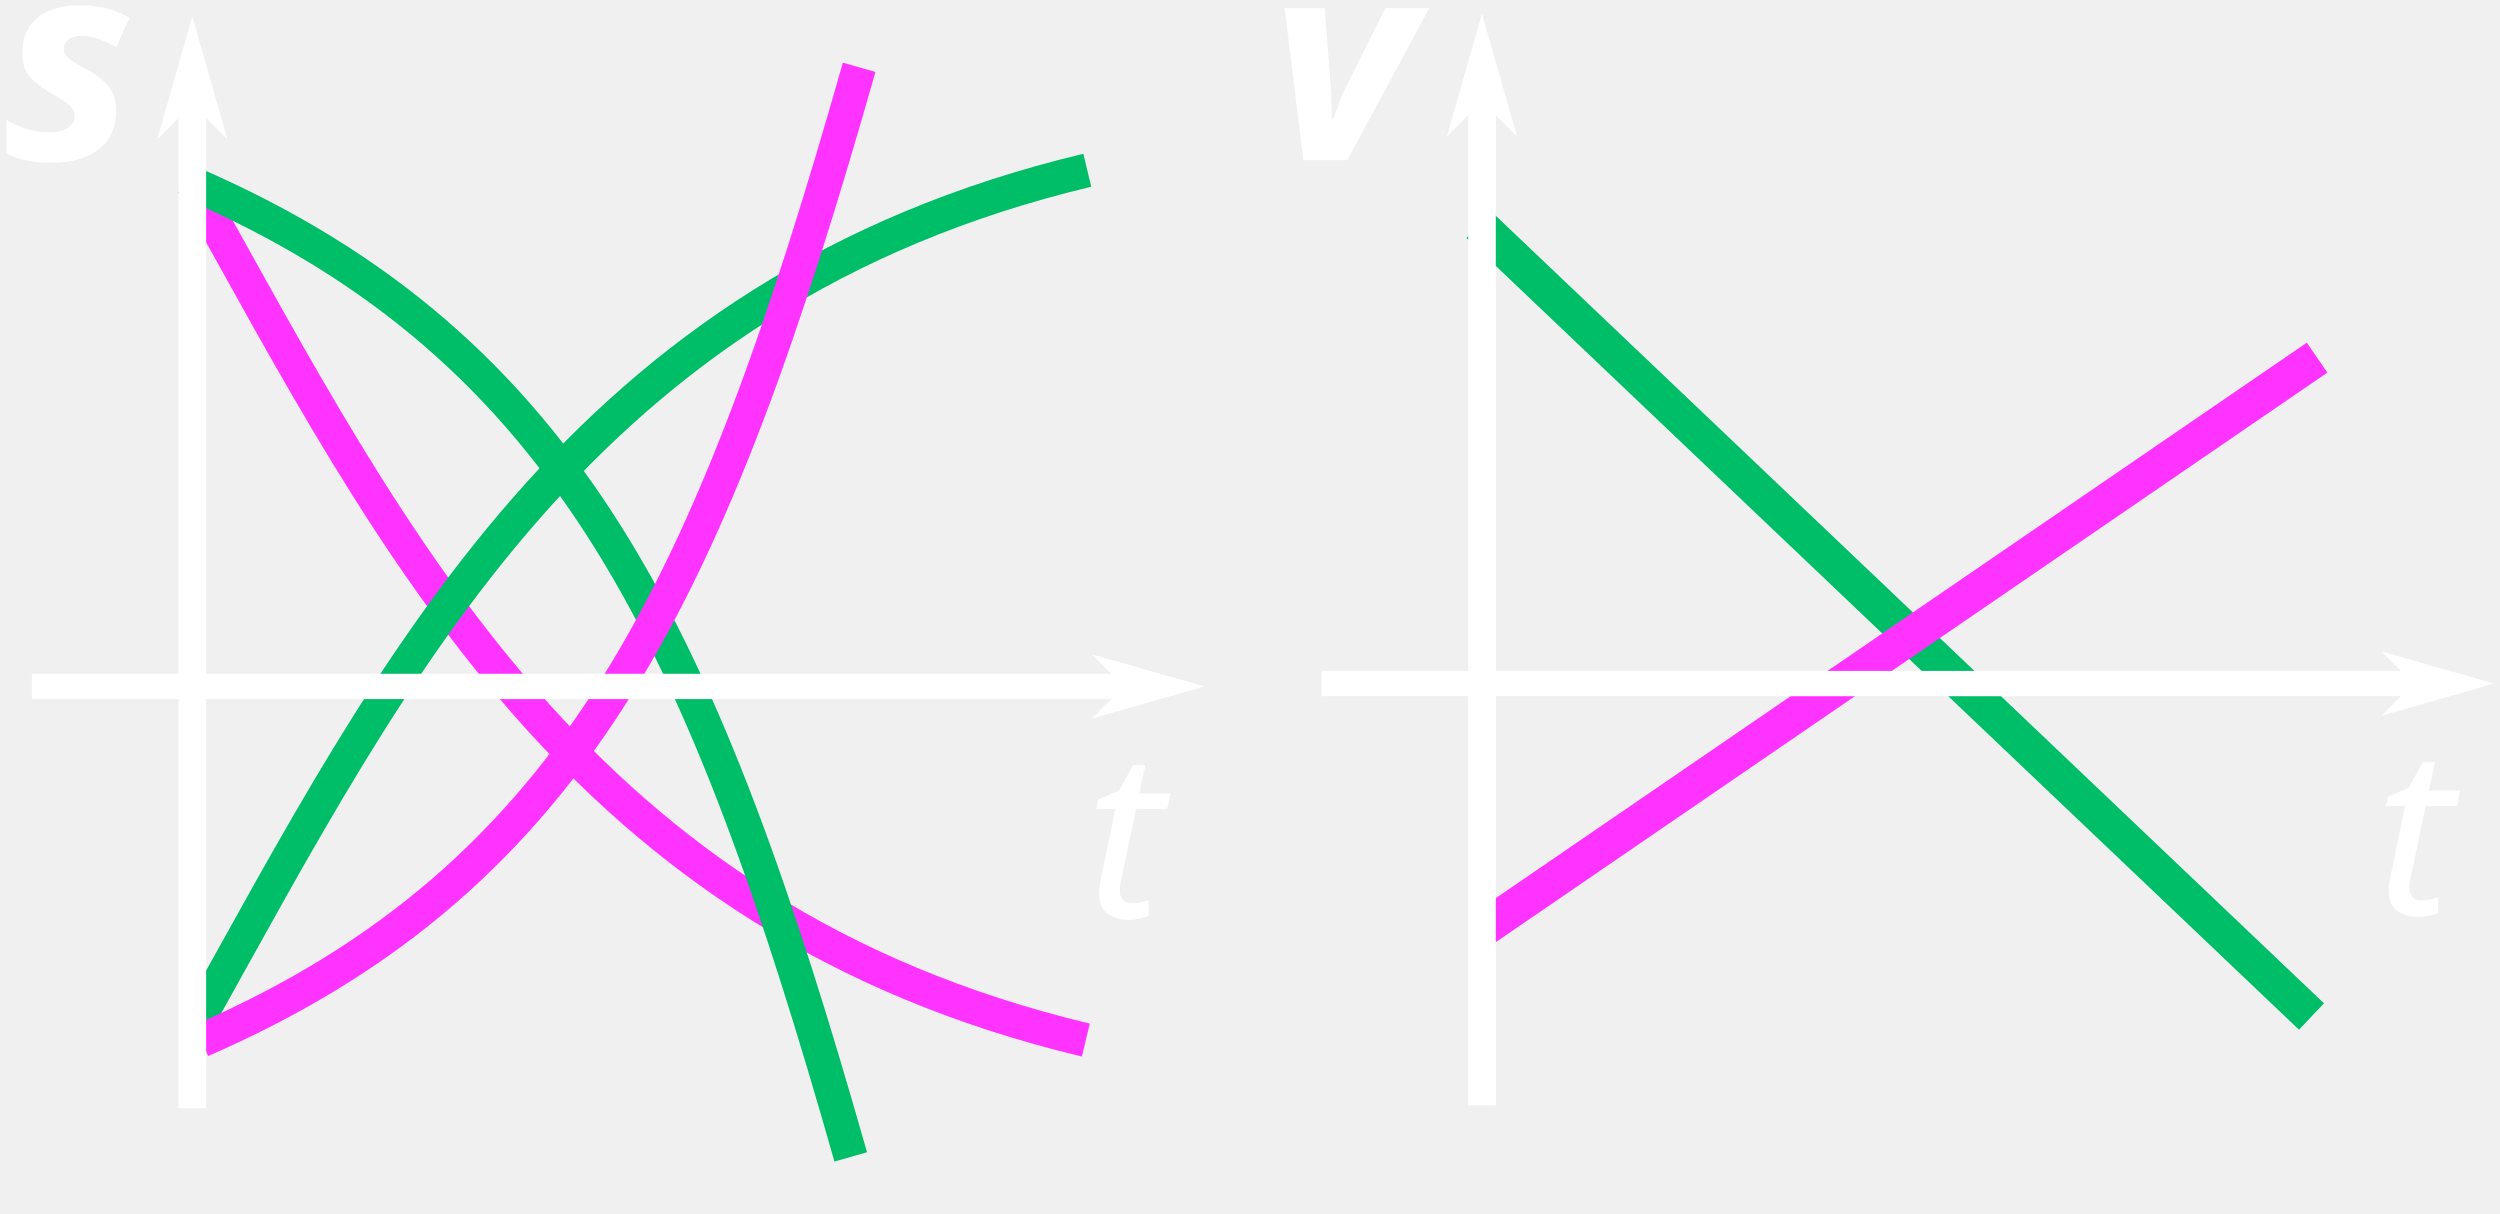
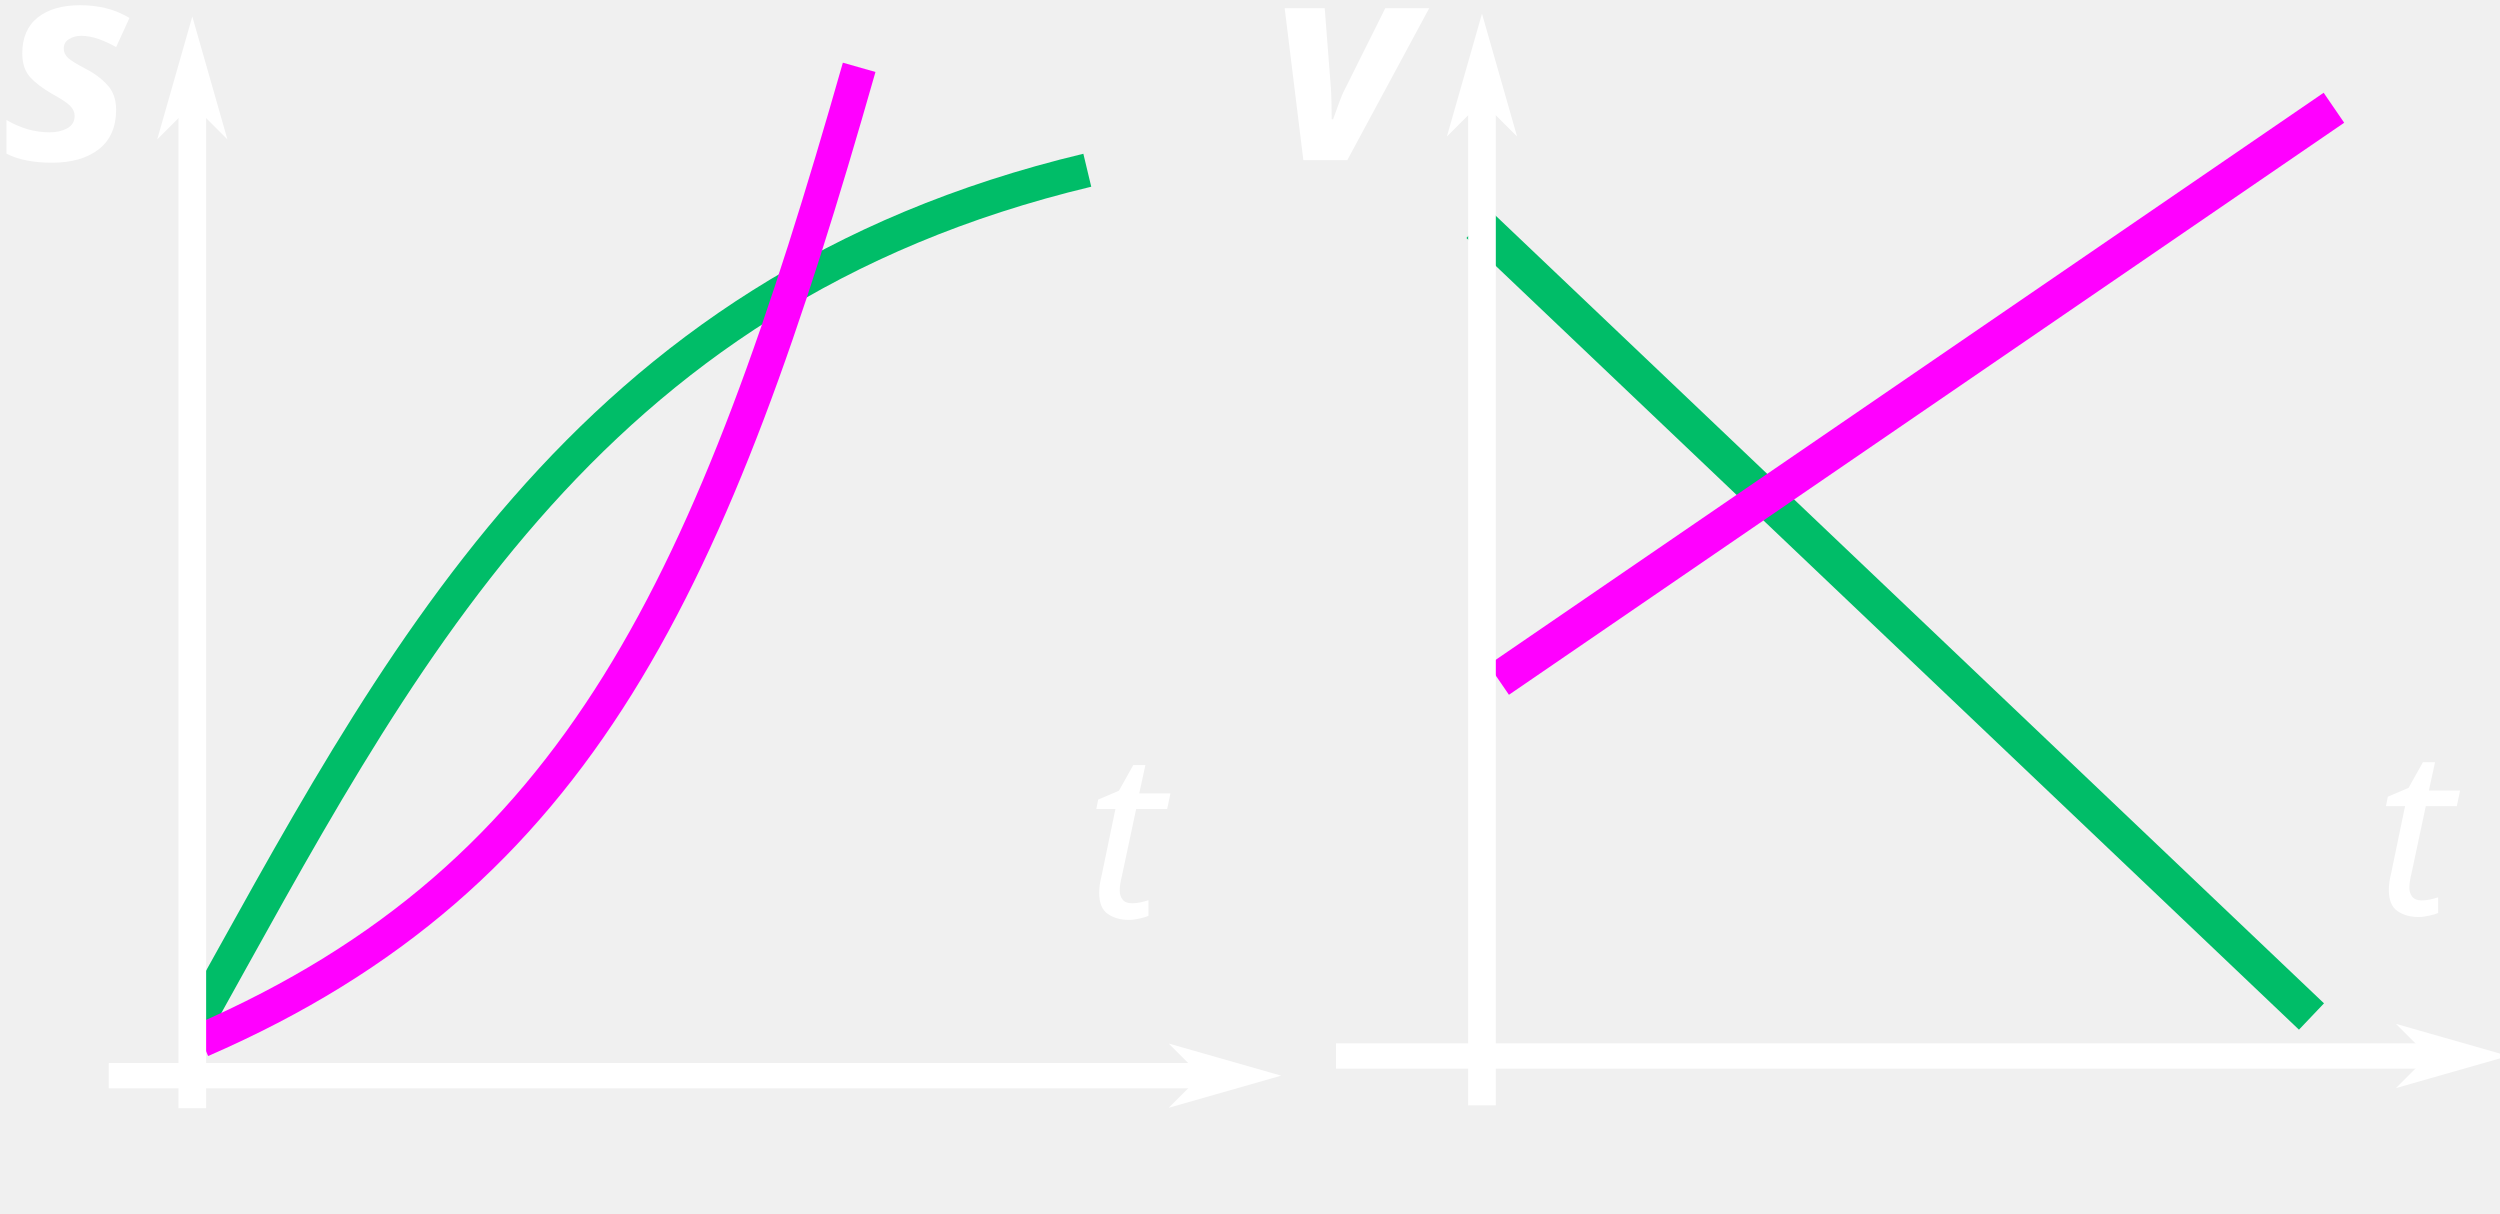
<svg xmlns="http://www.w3.org/2000/svg" width="190.232mm" height="92.34mm" viewBox="0 0 190.232 92.34" version="1.1" id="svg5">
  <defs id="defs2">
    <marker style="overflow:visible" id="marker19317" refX="0" refY="0" orient="auto">
      <path transform="matrix(-0.3,0,0,-0.3,0.69,0)" d="M 8.719,4.034 -2.207,0.016 8.719,-4.002 c -1.745,2.372 -1.735,5.617 -6e-7,8.035 z" style="fill:context-stroke;fill-rule:evenodd;stroke:context-stroke;stroke-width:0.625;stroke-linejoin:round" id="path19315" />
    </marker>
    <marker style="overflow:visible" id="marker19307" refX="0" refY="0" orient="auto">
      <path transform="matrix(-0.2,0,0,-0.2,-1.2,0)" style="fill:context-stroke;fill-rule:evenodd;stroke:context-stroke;stroke-width:1pt" d="M 0,0 5,-5 -12.5,0 5,5 Z" id="path19305" />
    </marker>
    <marker style="overflow:visible" id="marker19297" refX="0" refY="0" orient="auto">
      <path transform="matrix(-0.3,0,0,-0.3,0.69,0)" d="M 8.719,4.034 -2.207,0.016 8.719,-4.002 c -1.745,2.372 -1.735,5.617 -6e-7,8.035 z" style="fill:context-stroke;fill-rule:evenodd;stroke:context-stroke;stroke-width:0.625;stroke-linejoin:round" id="path19295" />
    </marker>
    <marker style="overflow:visible" id="Arrow2Send" refX="0" refY="0" orient="auto">
      <path transform="matrix(-0.3,0,0,-0.3,0.69,0)" d="M 8.719,4.034 -2.207,0.016 8.719,-4.002 c -1.745,2.372 -1.735,5.617 -6e-7,8.035 z" style="fill:context-stroke;fill-rule:evenodd;stroke:context-stroke;stroke-width:0.625;stroke-linejoin:round" id="path19005" />
    </marker>
    <marker style="overflow:visible" id="Arrow1Mend" refX="0" refY="0" orient="auto">
      <path transform="matrix(-0.4,0,0,-0.4,-4,0)" style="fill:context-stroke;fill-rule:evenodd;stroke:context-stroke;stroke-width:1pt" d="M 0,0 5,-5 -12.5,0 5,5 Z" id="path18981" />
    </marker>
    <marker style="overflow:visible" id="marker19233" refX="0" refY="0" orient="auto">
      <path transform="matrix(-0.2,0,0,-0.2,-1.2,0)" style="fill:context-stroke;fill-rule:evenodd;stroke:context-stroke;stroke-width:1pt" d="M 0,0 5,-5 -12.5,0 5,5 Z" id="path18987" />
    </marker>
    <marker style="overflow:visible" id="Arrow1Send" refX="0" refY="0" orient="auto">
      <path transform="matrix(-0.2,0,0,-0.2,-1.2,0)" style="fill:context-stroke;fill-rule:evenodd;stroke:context-stroke;stroke-width:1pt" d="M 0,0 5,-5 -12.5,0 5,5 Z" id="path954" />
    </marker>
    <marker style="overflow:visible" id="Arrow1Lend" refX="0" refY="0" orient="auto">
      <path transform="matrix(-0.8,0,0,-0.8,-10,0)" style="fill:context-stroke;fill-rule:evenodd;stroke:context-stroke;stroke-width:1pt" d="M 0,0 5,-5 -12.5,0 5,5 Z" id="path942" />
    </marker>
    <marker style="overflow:visible" id="Arrow1Lstart" refX="0" refY="0" orient="auto">
      <path transform="matrix(0.8,0,0,0.8,10,0)" style="fill:context-stroke;fill-rule:evenodd;stroke:context-stroke;stroke-width:1pt" d="M 0,0 5,-5 -12.5,0 5,5 Z" id="path939" />
    </marker>
    <marker style="overflow:visible" id="Arrow1Send-6" refX="0" refY="0" orient="auto">
      <path transform="matrix(-0.2,0,0,-0.2,-1.2,0)" style="fill:context-stroke;fill-rule:evenodd;stroke:context-stroke;stroke-width:1pt" d="M 0,0 5,-5 -12.5,0 5,5 Z" id="path954-4" />
    </marker>
    <marker style="overflow:visible" id="Arrow1Send-4" refX="0" refY="0" orient="auto">
      <path transform="matrix(-0.2,0,0,-0.2,-1.2,0)" style="fill:context-stroke;fill-rule:evenodd;stroke:context-stroke;stroke-width:1pt" d="M 0,0 5,-5 -12.5,0 5,5 Z" id="path954-9" />
    </marker>
    <marker style="overflow:visible" id="Arrow1Send-6-1" refX="0" refY="0" orient="auto">
      <path transform="matrix(-0.2,0,0,-0.2,-1.2,0)" style="fill:context-stroke;fill-rule:evenodd;stroke:context-stroke;stroke-width:1pt" d="M 0,0 5,-5 -12.5,0 5,5 Z" id="path954-4-0" />
    </marker>
    <marker style="overflow:visible" id="Arrow1Send-7" refX="0" refY="0" orient="auto">
      <path transform="matrix(-0.2,0,0,-0.2,-1.2,0)" style="fill:context-stroke;fill-rule:evenodd;stroke:context-stroke;stroke-width:1pt" d="M 0,0 5,-5 -12.5,0 5,5 Z" id="path954-6" />
    </marker>
    <marker style="overflow:visible" id="Arrow1Send-6-13" refX="0" refY="0" orient="auto">
      <path transform="matrix(-0.2,0,0,-0.2,-1.2,0)" style="fill:context-stroke;fill-rule:evenodd;stroke:context-stroke;stroke-width:1pt" d="M 0,0 5,-5 -12.5,0 5,5 Z" id="path954-4-2" />
    </marker>
    <marker style="overflow:visible" id="marker19317-1" refX="0" refY="0" orient="auto">
      <path transform="matrix(-0.3,0,0,-0.3,0.69,0)" d="M 8.719,4.034 -2.207,0.016 8.719,-4.002 c -1.745,2.372 -1.735,5.617 -6e-7,8.035 z" style="fill:context-stroke;fill-rule:evenodd;stroke:context-stroke;stroke-width:0.625;stroke-linejoin:round" id="path19315-5" />
    </marker>
    <marker style="overflow:visible" id="marker19297-9" refX="0" refY="0" orient="auto">
      <path transform="matrix(-0.3,0,0,-0.3,0.69,0)" d="M 8.719,4.034 -2.207,0.016 8.719,-4.002 c -1.745,2.372 -1.735,5.617 -6e-7,8.035 z" style="fill:context-stroke;fill-rule:evenodd;stroke:context-stroke;stroke-width:0.625;stroke-linejoin:round" id="path19295-9" />
    </marker>
    <marker style="overflow:visible" id="marker19297-9-0" refX="0" refY="0" orient="auto">
      <path transform="matrix(-0.3,0,0,-0.3,0.69,0)" d="M 8.719,4.034 -2.207,0.016 8.719,-4.002 c -1.745,2.372 -1.735,5.617 -6e-7,8.035 z" style="fill:context-stroke;fill-rule:evenodd;stroke:context-stroke;stroke-width:0.625;stroke-linejoin:round" id="path19295-9-2" />
    </marker>
    <marker style="overflow:visible" id="marker19297-9-0-3" refX="0" refY="0" orient="auto">
      <path transform="matrix(-0.3,0,0,-0.3,0.69,0)" d="M 8.719,4.034 -2.207,0.016 8.719,-4.002 c -1.745,2.372 -1.735,5.617 -6e-7,8.035 z" style="fill:context-stroke;fill-rule:evenodd;stroke:context-stroke;stroke-width:0.625;stroke-linejoin:round" id="path19295-9-2-8" />
    </marker>
    <marker style="overflow:visible" id="marker19297-9-0-3-4" refX="0" refY="0" orient="auto">
      <path transform="matrix(-0.3,0,0,-0.3,0.69,0)" d="M 8.719,4.034 -2.207,0.016 8.719,-4.002 c -1.745,2.372 -1.735,5.617 -6e-7,8.035 z" style="fill:context-stroke;fill-rule:evenodd;stroke:context-stroke;stroke-width:0.625;stroke-linejoin:round" id="path19295-9-2-8-0" />
    </marker>
    <marker style="overflow:visible" id="marker19297-9-9" refX="0" refY="0" orient="auto">
      <path transform="matrix(-0.3,0,0,-0.3,0.69,0)" d="M 8.719,4.034 -2.207,0.016 8.719,-4.002 c -1.745,2.372 -1.735,5.617 -6e-7,8.035 z" style="fill:context-stroke;fill-rule:evenodd;stroke:context-stroke;stroke-width:0.625;stroke-linejoin:round" id="path19295-9-6" />
    </marker>
    <marker style="overflow:visible" id="marker19297-9-0-3-4-5" refX="0" refY="0" orient="auto">
      <path transform="matrix(-0.3,0,0,-0.3,0.69,0)" d="M 8.719,4.034 -2.207,0.016 8.719,-4.002 c -1.745,2.372 -1.735,5.617 -6e-7,8.035 z" style="fill:context-stroke;fill-rule:evenodd;stroke:context-stroke;stroke-width:0.625;stroke-linejoin:round" id="path19295-9-2-8-0-4" />
    </marker>
    <marker style="overflow:visible" id="marker19297-9-9-4" refX="0" refY="0" orient="auto">
      <path transform="matrix(-0.3,0,0,-0.3,0.69,0)" d="M 8.719,4.034 -2.207,0.016 8.719,-4.002 c -1.745,2.372 -1.735,5.617 -6e-7,8.035 z" style="fill:context-stroke;fill-rule:evenodd;stroke:context-stroke;stroke-width:0.625;stroke-linejoin:round" id="path19295-9-6-1" />
    </marker>
    <marker style="overflow:visible" id="marker19297-2" refX="0" refY="0" orient="auto">
      <path transform="matrix(-0.3,0,0,-0.3,0.69,0)" d="M 8.719,4.034 -2.207,0.016 8.719,-4.002 c -1.745,2.372 -1.735,5.617 -6e-7,8.035 z" style="fill:context-stroke;fill-rule:evenodd;stroke:context-stroke;stroke-width:0.625;stroke-linejoin:round" id="path19295-8" />
    </marker>
    <marker style="overflow:visible" id="marker19317-8" refX="0" refY="0" orient="auto">
      <path transform="matrix(-0.3,0,0,-0.3,0.69,0)" d="M 8.719,4.034 -2.207,0.016 8.719,-4.002 c -1.745,2.372 -1.735,5.617 -6e-7,8.035 z" style="fill:context-stroke;fill-rule:evenodd;stroke:context-stroke;stroke-width:0.625;stroke-linejoin:round" id="path19315-6" />
    </marker>
  </defs>
  <g id="layer1" transform="translate(-15.01166,-16.16589)">
    <path style="fill:none;stroke:#00bd68;stroke-width:2.765;stroke-linecap:butt;stroke-linejoin:miter;stroke-miterlimit:4;stroke-dasharray:none;stroke-opacity:1" d="m 198.12,-28.509 50.525,22.619" id="path22732-6" />
    <path style="fill:none;stroke:#00bd68;stroke-width:2.765;stroke-linecap:butt;stroke-linejoin:miter;stroke-miterlimit:4;stroke-dasharray:none;stroke-opacity:1" d="m 127.548,33.274 63.351,60.241" id="path22732-6-1" />
-     <path style="fill:none;stroke:#ff33ff;stroke-width:2.765;stroke-linecap:butt;stroke-linejoin:miter;stroke-miterlimit:4;stroke-dasharray:none;stroke-opacity:1;marker-end:" d="M 122.15,7.275 170.995,-22.269" id="path22732-4" />
-     <path style="fill:none;stroke:#ff33ff;stroke-width:2.765;stroke-linecap:butt;stroke-linejoin:miter;stroke-miterlimit:4;stroke-dasharray:none;stroke-opacity:1" d="M 127.77,86.908 191.326,43.379" id="path22732-4-1" />
+     <path style="fill:none;stroke:#ff00ff;stroke-width:2.765;stroke-linecap:butt;stroke-linejoin:miter;stroke-miterlimit:4;stroke-dasharray:none;stroke-opacity:1;marker-end:" d="M 122.15,7.275 170.995,-22.269" id="path22732-4" />
+     <path style="fill:none;stroke:#ff00ff;stroke-width:2.765;stroke-linecap:butt;stroke-linejoin:miter;stroke-miterlimit:4;stroke-dasharray:none;stroke-opacity:1" d="M 129.05,67.894 192.606,24.365" id="path22732-4-1" />
    <path style="fill:none;stroke:#de8300;stroke-width:2.765;stroke-linecap:butt;stroke-linejoin:miter;stroke-miterlimit:4;stroke-dasharray:none;stroke-opacity:1" d="m 219.742,125.461 65.372,25.486" id="path22732-6-1-0" />
    <path style="fill:none;stroke:#0045ff;stroke-width:2.765;stroke-linecap:butt;stroke-linejoin:miter;stroke-miterlimit:4;stroke-dasharray:none;stroke-opacity:1" d="M 69.071,178.732 130.928,150.676" id="path22732-4-1-3" />
    <text xml:space="preserve" style="font-style:normal;font-weight:normal;font-size:10.583px;line-height:1.25;font-family:sans-serif;letter-spacing:0px;word-spacing:0px;fill:#ffffff;fill-opacity:1;stroke:none;stroke-width:0.265" x="111.705" y="28.35" id="text5275-4-2">
      <tspan id="tspan5273-0-2" style="font-style:italic;font-variant:normal;font-weight:bold;font-stretch:normal;font-size:21.167px;font-family:sans-serif;-inkscape-font-specification:'sans-serif, Bold Italic';font-variant-ligatures:normal;font-variant-caps:normal;font-variant-numeric:normal;font-variant-east-asian:normal;stroke-width:0.265" x="111.705" y="28.35">v</tspan>
    </text>
-     <path style="fill:none;stroke:#ffffff;stroke-width:1.926;stroke-linecap:butt;stroke-linejoin:miter;stroke-miterlimit:4;stroke-dasharray:none;stroke-opacity:1;marker-end:url(#Arrow1Send-7)" d="m 115.573,68.18 h 85.773" id="path857-1" />
+     <path style="fill:none;stroke:#ffffff;stroke-width:1.926;stroke-linecap:butt;stroke-linejoin:miter;stroke-miterlimit:4;stroke-dasharray:none;stroke-opacity:1;marker-end:url(#Arrow1Send-7)" d="m 116.67,96.518 h 85.773" id="path857-1" />
    <path style="fill:none;stroke:#ffffff;stroke-width:2.104;stroke-linecap:butt;stroke-linejoin:miter;stroke-miterlimit:4;stroke-dasharray:none;stroke-opacity:1;marker-end:url(#Arrow1Send-6-13)" d="M 127.78,100.276 V 20.963" id="path857-6-4" />
    <text xml:space="preserve" style="font-style:normal;font-weight:normal;font-size:10.583px;line-height:1.25;font-family:sans-serif;letter-spacing:0px;word-spacing:0px;fill:#ffffff;fill-opacity:1;stroke:none;stroke-width:0.265" x="195.785" y="85.775" id="text5275-0">
      <tspan id="tspan5273-7" style="font-style:italic;font-variant:normal;font-weight:normal;font-stretch:normal;font-size:17.639px;font-family:sans-serif;-inkscape-font-specification:'sans-serif, Italic';font-variant-ligatures:normal;font-variant-caps:normal;font-variant-numeric:normal;font-variant-east-asian:normal;stroke-width:0.265" x="195.785" y="85.775">t</tspan>
    </text>
-     <text xml:space="preserve" style="font-style:normal;font-weight:normal;font-size:10.583px;line-height:1.25;font-family:sans-serif;letter-spacing:0px;word-spacing:0px;fill:#ff33ff;fill-opacity:1;stroke:#ff33ff;stroke-width:0.265;stroke-opacity:1" x="144.495" y="-47.471" id="text21167-70" transform="rotate(-0.0568034)">
-       <tspan id="tspan21165-4" style="font-style:normal;font-variant:normal;font-weight:bold;font-stretch:normal;font-size:10.583px;font-family:sans-serif;-inkscape-font-specification:'sans-serif, Bold';font-variant-ligatures:normal;font-variant-caps:normal;font-variant-numeric:normal;font-variant-east-asian:normal;fill:#ff33ff;fill-opacity:1;stroke:#ff33ff;stroke-width:0.265;stroke-opacity:1" x="144.495" y="-47.471">UBRZANO</tspan>
+     <text xml:space="preserve" style="font-style:normal;font-weight:normal;font-size:10.583px;line-height:1.25;font-family:sans-serif;letter-spacing:0px;word-spacing:0px;fill:#ff00ff;fill-opacity:1;stroke:#ff00ff;stroke-width:0.265;stroke-opacity:1" x="144.495" y="-47.471" id="text21167-70" transform="rotate(-0.0568034)">
+       <tspan id="tspan21165-4" style="font-style:normal;font-variant:normal;font-weight:bold;font-stretch:normal;font-size:10.583px;font-family:sans-serif;-inkscape-font-specification:'sans-serif, Bold';font-variant-ligatures:normal;font-variant-caps:normal;font-variant-numeric:normal;font-variant-east-asian:normal;fill:#ff00ff;fill-opacity:1;stroke:#ff00ff;stroke-width:0.265;stroke-opacity:1" x="144.495" y="-47.471">UBRZANO</tspan>
    </text>
    <text xml:space="preserve" style="font-style:normal;font-weight:normal;font-size:10.583px;line-height:1.25;font-family:sans-serif;letter-spacing:0px;word-spacing:0px;fill:#00bd68;fill-opacity:1;stroke:none;stroke-width:0.265" x="161.897" y="153.301" id="text21167-7-8" transform="rotate(-0.2128623)">
      <tspan id="tspan21165-2-0" style="font-style:normal;font-variant:normal;font-weight:bold;font-stretch:normal;font-size:10.583px;font-family:sans-serif;-inkscape-font-specification:'sans-serif, Bold';font-variant-ligatures:normal;font-variant-caps:normal;font-variant-numeric:normal;font-variant-east-asian:normal;fill:#00bd68;fill-opacity:1;stroke-width:0.265" x="161.897" y="153.301">USPORENO</tspan>
    </text>
-     <path style="fill:none;stroke:#ff33ff;stroke-width:2.579;stroke-linecap:butt;stroke-linejoin:miter;stroke-miterlimit:4;stroke-dasharray:none;stroke-opacity:1" d="m 29.694,30.146 c 15.308,27.443 29.293,55.918 67.942,65.162" id="path22732-4-1-8-0-8-0" />
    <path style="fill:none;stroke:#00bd68;stroke-width:2.579;stroke-linecap:butt;stroke-linejoin:miter;stroke-miterlimit:4;stroke-dasharray:none;stroke-opacity:1" d="M 29.806,94.282 C 45.114,66.839 59.098,38.364 97.747,29.12" id="path22732-4-1-8-0-8" />
-     <path style="fill:none;stroke:#00bd68;stroke-width:2.579;stroke-linecap:butt;stroke-linejoin:miter;stroke-miterlimit:4;stroke-dasharray:none;stroke-opacity:1" d="M 29.694,30.146 C 58.583,42.703 68.608,65.064 79.747,104.197" id="path22732-4-1-8-0-3-3-8" />
-     <path style="fill:none;stroke:#ff33ff;stroke-width:2.579;stroke-linecap:butt;stroke-linejoin:miter;stroke-miterlimit:4;stroke-dasharray:none;stroke-opacity:1" d="M 30.335,95.34 C 59.224,82.783 69.248,60.422 80.388,21.289" id="path22732-4-1-8-0-3-3" />
-     <path style="fill:none;stroke:#ffffff;stroke-width:1.926;stroke-linecap:butt;stroke-linejoin:miter;stroke-miterlimit:4;stroke-dasharray:none;stroke-opacity:1;marker-end:url(#Arrow1Send)" d="M 17.437,68.398 H 103.211" id="path857" />
+     <path style="fill:none;stroke:#ff00ff;stroke-width:2.579;stroke-linecap:butt;stroke-linejoin:miter;stroke-miterlimit:4;stroke-dasharray:none;stroke-opacity:1" d="M 30.335,95.34 C 59.224,82.783 69.248,60.422 80.388,21.289" id="path22732-4-1-8-0-3-3" />
+     <path style="fill:none;stroke:#ffffff;stroke-width:1.926;stroke-linecap:butt;stroke-linejoin:miter;stroke-miterlimit:4;stroke-dasharray:none;stroke-opacity:1;marker-end:url(#Arrow1Send)" d="M 23.288,98.016 H 109.061" id="path857" />
    <path style="fill:none;stroke:#ffffff;stroke-width:2.104;stroke-linecap:butt;stroke-linejoin:miter;stroke-miterlimit:4;stroke-dasharray:none;stroke-opacity:1;marker-end:url(#Arrow1Send-6)" d="M 29.645,100.494 V 21.181" id="path857-6" />
    <text xml:space="preserve" style="font-style:normal;font-weight:normal;font-size:10.583px;line-height:1.25;font-family:sans-serif;letter-spacing:0px;word-spacing:0px;fill:#ffffff;fill-opacity:1;stroke:none;stroke-width:0.265" x="97.651" y="85.993" id="text5275">
      <tspan id="tspan5273" style="font-style:italic;font-variant:normal;font-weight:normal;font-stretch:normal;font-size:17.639px;font-family:sans-serif;-inkscape-font-specification:'sans-serif, Italic';font-variant-ligatures:normal;font-variant-caps:normal;font-variant-numeric:normal;font-variant-east-asian:normal;stroke-width:0.265" x="97.651" y="85.993">t</tspan>
    </text>
    <text xml:space="preserve" style="font-style:normal;font-weight:normal;font-size:10.583px;line-height:1.25;font-family:sans-serif;letter-spacing:0px;word-spacing:0px;fill:#ffffff;fill-opacity:1;stroke:none;stroke-width:0.265" x="15.269" y="28.327" id="text5275-4">
      <tspan id="tspan5273-0" style="font-style:italic;font-variant:normal;font-weight:bold;font-stretch:normal;font-size:21.167px;font-family:sans-serif;-inkscape-font-specification:'sans-serif, Bold Italic';font-variant-ligatures:normal;font-variant-caps:normal;font-variant-numeric:normal;font-variant-east-asian:normal;stroke-width:0.265" x="15.269" y="28.327">s</tspan>
    </text>
    <path style="fill:none;stroke:#00bd68;stroke-width:1.665;stroke-linecap:butt;stroke-linejoin:miter;stroke-miterlimit:4;stroke-dasharray:none;stroke-opacity:1" d="m -28.177,118.93 c 6.053,13.177 20.686,22.634 56.305,22.989" id="path22732-4-1-8-0" />
-     <path style="fill:none;stroke:#ff33ff;stroke-width:1.665;stroke-linecap:butt;stroke-linejoin:miter;stroke-miterlimit:4;stroke-dasharray:none;stroke-opacity:1" d="m -45.954,44.403 c 18.938,7.939 38.216,15.381 45.58,40.265" id="path22732-4-1-8-0-3-3-3" />
-     <text xml:space="preserve" style="font-style:normal;font-weight:normal;font-size:10.583px;line-height:1.25;font-family:sans-serif;letter-spacing:0px;word-spacing:0px;fill:#ff33ff;fill-opacity:1;stroke:#ff33ff;stroke-width:0.265;stroke-opacity:1" x="69.351" y="-57.332" id="text21167-70-3" transform="rotate(-0.0568034)">
-       <tspan id="tspan21165-4-8" style="font-style:normal;font-variant:normal;font-weight:bold;font-stretch:normal;font-size:8.819px;font-family:sans-serif;-inkscape-font-specification:'sans-serif, Bold';font-variant-ligatures:normal;font-variant-caps:normal;font-variant-numeric:normal;font-variant-east-asian:normal;fill:#ff33ff;fill-opacity:1;stroke:#ff33ff;stroke-width:0.265;stroke-opacity:1" x="69.351" y="-57.332">nagib se</tspan>
-       <tspan style="font-style:normal;font-variant:normal;font-weight:bold;font-stretch:normal;font-size:8.819px;font-family:sans-serif;-inkscape-font-specification:'sans-serif, Bold';font-variant-ligatures:normal;font-variant-caps:normal;font-variant-numeric:normal;font-variant-east-asian:normal;fill:#ff33ff;fill-opacity:1;stroke:#ff33ff;stroke-width:0.265;stroke-opacity:1" x="69.351" y="-44.103" id="tspan82345">povećava</tspan>
+     <path style="fill:none;stroke:#ff00ff;stroke-width:1.665;stroke-linecap:butt;stroke-linejoin:miter;stroke-miterlimit:4;stroke-dasharray:none;stroke-opacity:1" d="m -45.954,44.403 c 18.938,7.939 38.216,15.381 45.58,40.265" id="path22732-4-1-8-0-3-3-3" />
+     <text xml:space="preserve" style="font-style:normal;font-weight:normal;font-size:10.583px;line-height:1.25;font-family:sans-serif;letter-spacing:0px;word-spacing:0px;fill:#fc00ff;fill-opacity:1;stroke:#ff00ff;stroke-width:0.265;stroke-opacity:1" x="69.351" y="-57.332" id="text21167-70-3" transform="rotate(-0.0568034)">
+       <tspan id="tspan21165-4-8" style="font-style:normal;font-variant:normal;font-weight:bold;font-stretch:normal;font-size:8.819px;font-family:sans-serif;-inkscape-font-specification:'sans-serif, Bold';font-variant-ligatures:normal;font-variant-caps:normal;font-variant-numeric:normal;font-variant-east-asian:normal;fill:#fc00ff;fill-opacity:1;stroke:#ff00ff;stroke-width:0.265;stroke-opacity:1" x="69.351" y="-57.332">nagib se</tspan>
+       <tspan style="font-style:normal;font-variant:normal;font-weight:bold;font-stretch:normal;font-size:8.819px;font-family:sans-serif;-inkscape-font-specification:'sans-serif, Bold';font-variant-ligatures:normal;font-variant-caps:normal;font-variant-numeric:normal;font-variant-east-asian:normal;fill:#fc00ff;fill-opacity:1;stroke:#ff00ff;stroke-width:0.265;stroke-opacity:1" x="69.351" y="-44.103" id="tspan82345">povećava</tspan>
    </text>
    <text xml:space="preserve" style="font-style:normal;font-weight:normal;font-size:10.583px;line-height:1.25;font-family:sans-serif;letter-spacing:0px;word-spacing:0px;fill:#00bd68;fill-opacity:1;stroke:none;stroke-width:0.265" x="-81.153" y="92.993" id="text21167-70-3-8" transform="rotate(-0.0568034)">
      <tspan style="font-style:normal;font-variant:normal;font-weight:bold;font-stretch:normal;font-size:8.819px;font-family:sans-serif;-inkscape-font-specification:'sans-serif, Bold';font-variant-ligatures:normal;font-variant-caps:normal;font-variant-numeric:normal;font-variant-east-asian:normal;fill:#00bd68;fill-opacity:1;stroke-width:0.265" x="-81.153" y="92.993" id="tspan82345-0">nagib se </tspan>
      <tspan style="font-style:normal;font-variant:normal;font-weight:bold;font-stretch:normal;font-size:8.819px;font-family:sans-serif;-inkscape-font-specification:'sans-serif, Bold';font-variant-ligatures:normal;font-variant-caps:normal;font-variant-numeric:normal;font-variant-east-asian:normal;fill:#00bd68;fill-opacity:1;stroke-width:0.265" x="-81.153" y="106.222" id="tspan90214">smanjuje</tspan>
    </text>
  </g>
</svg>
